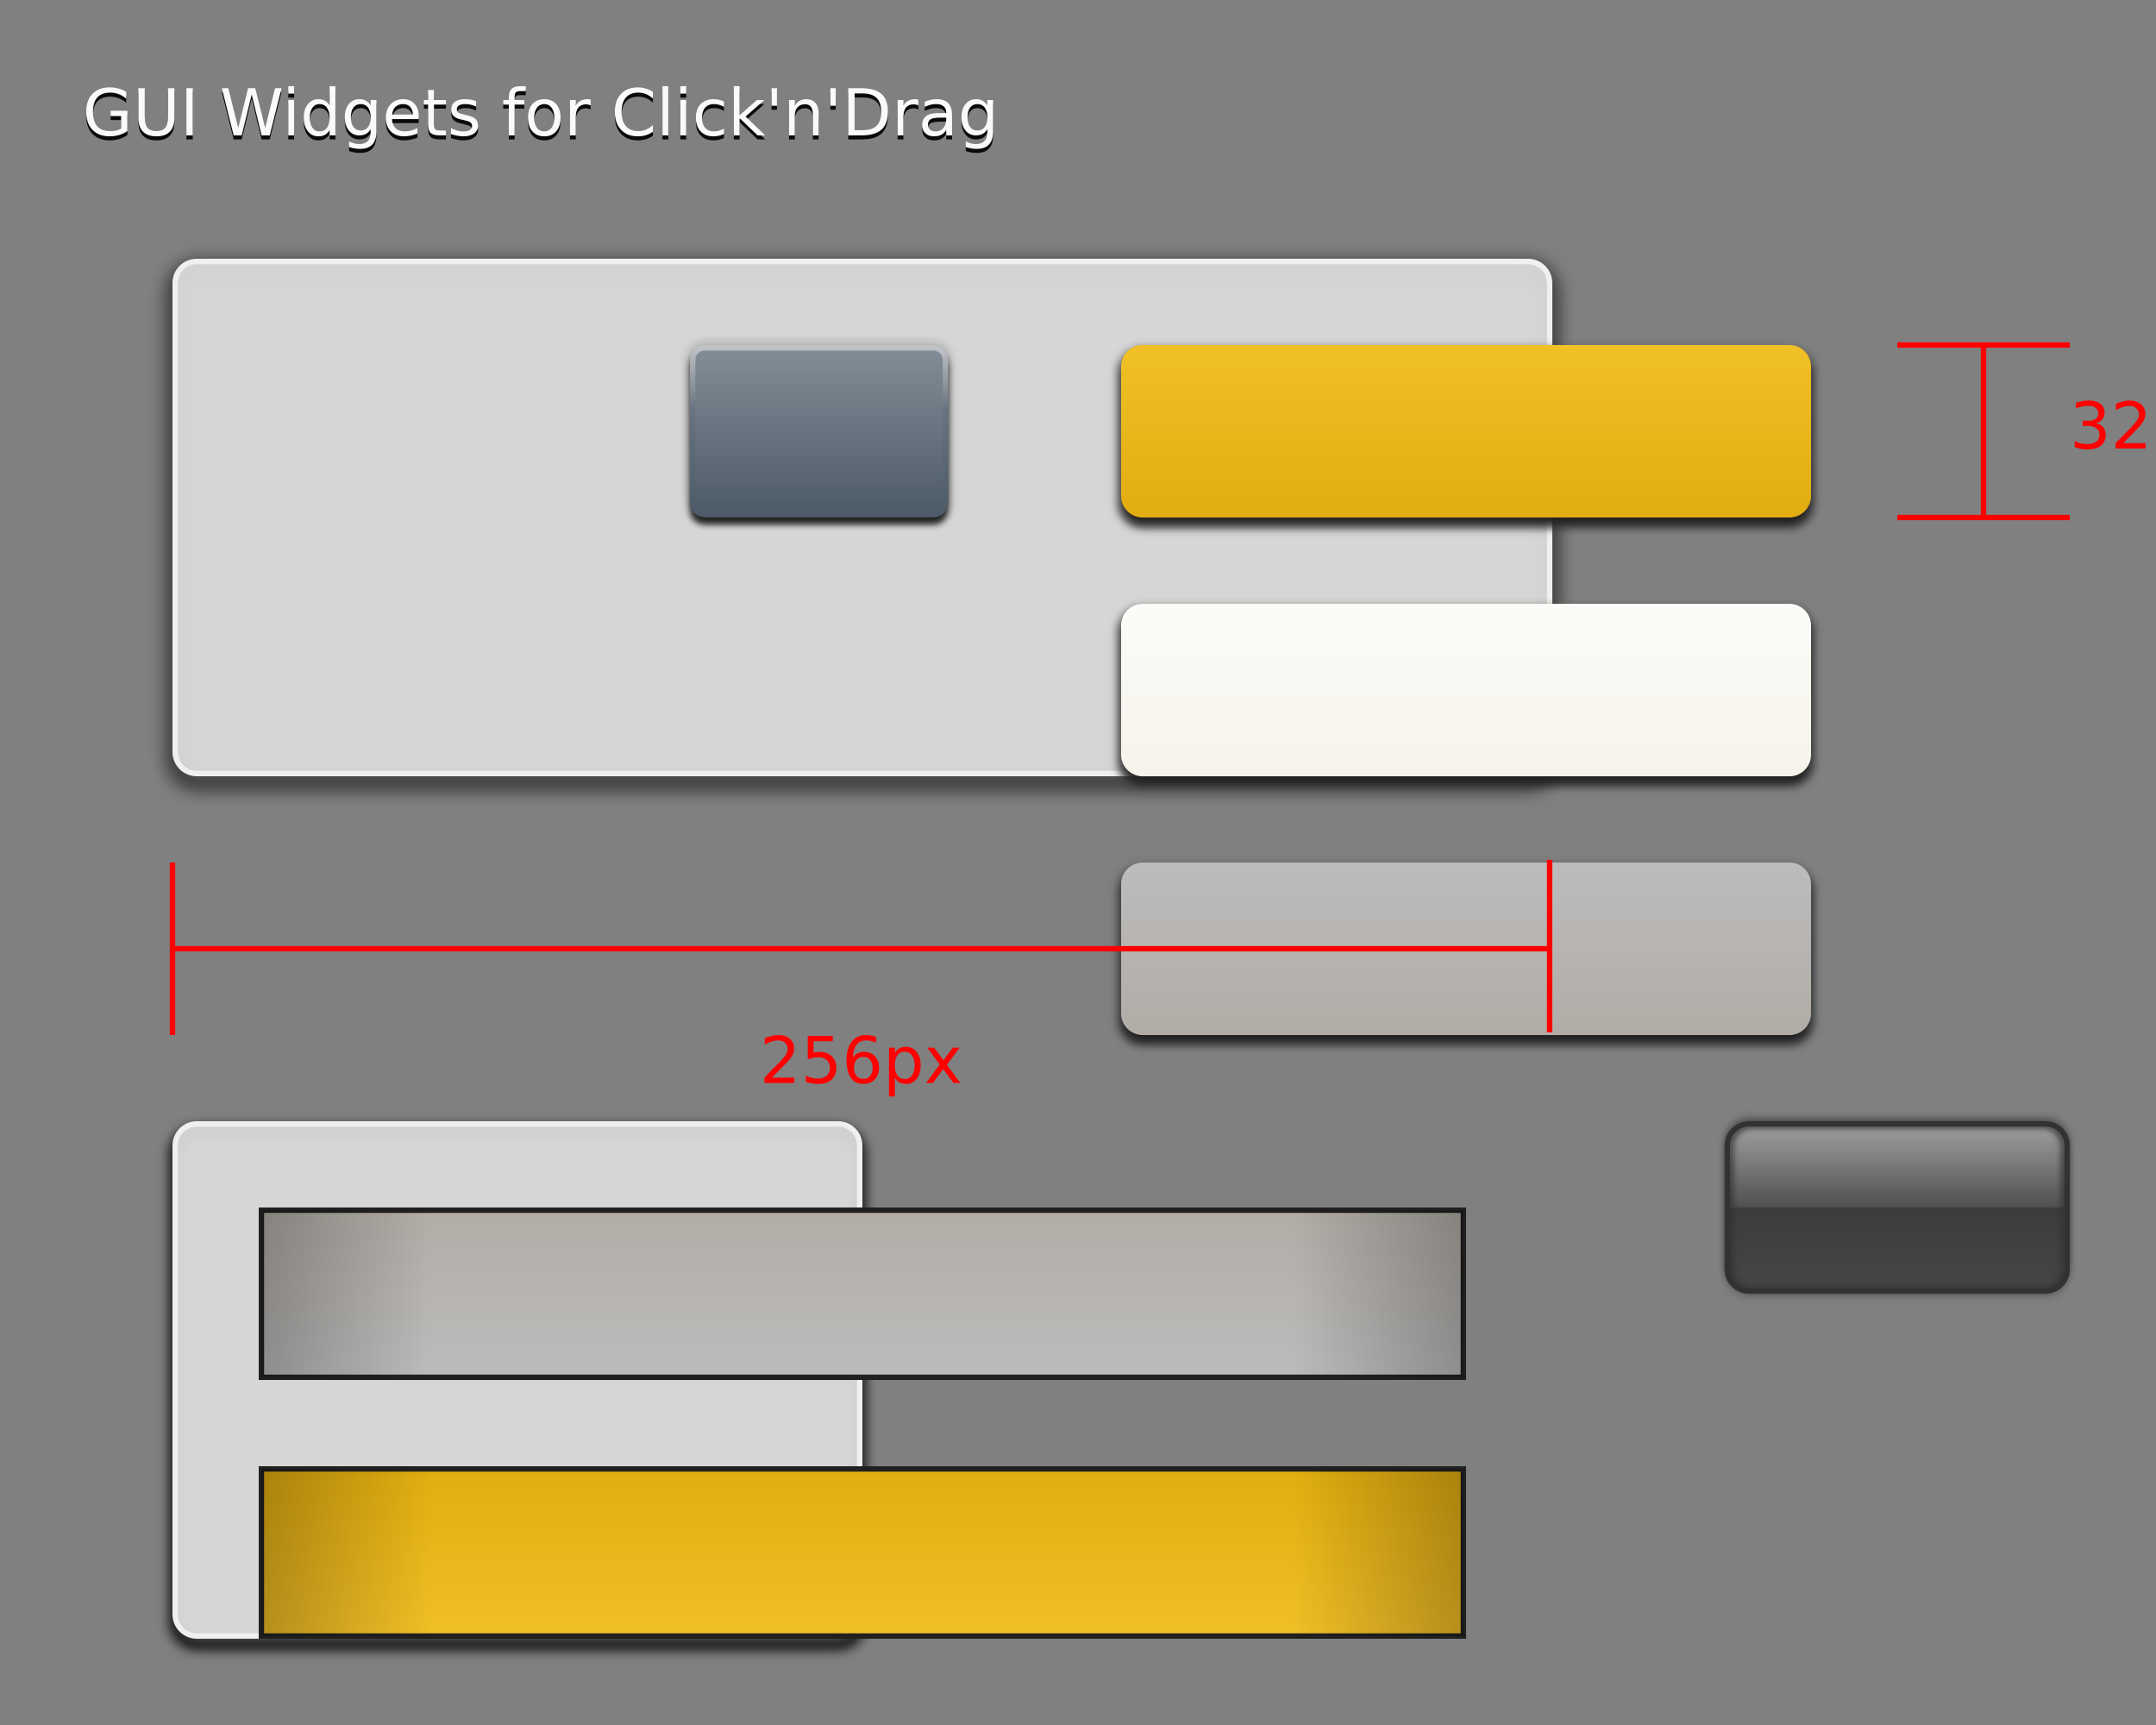
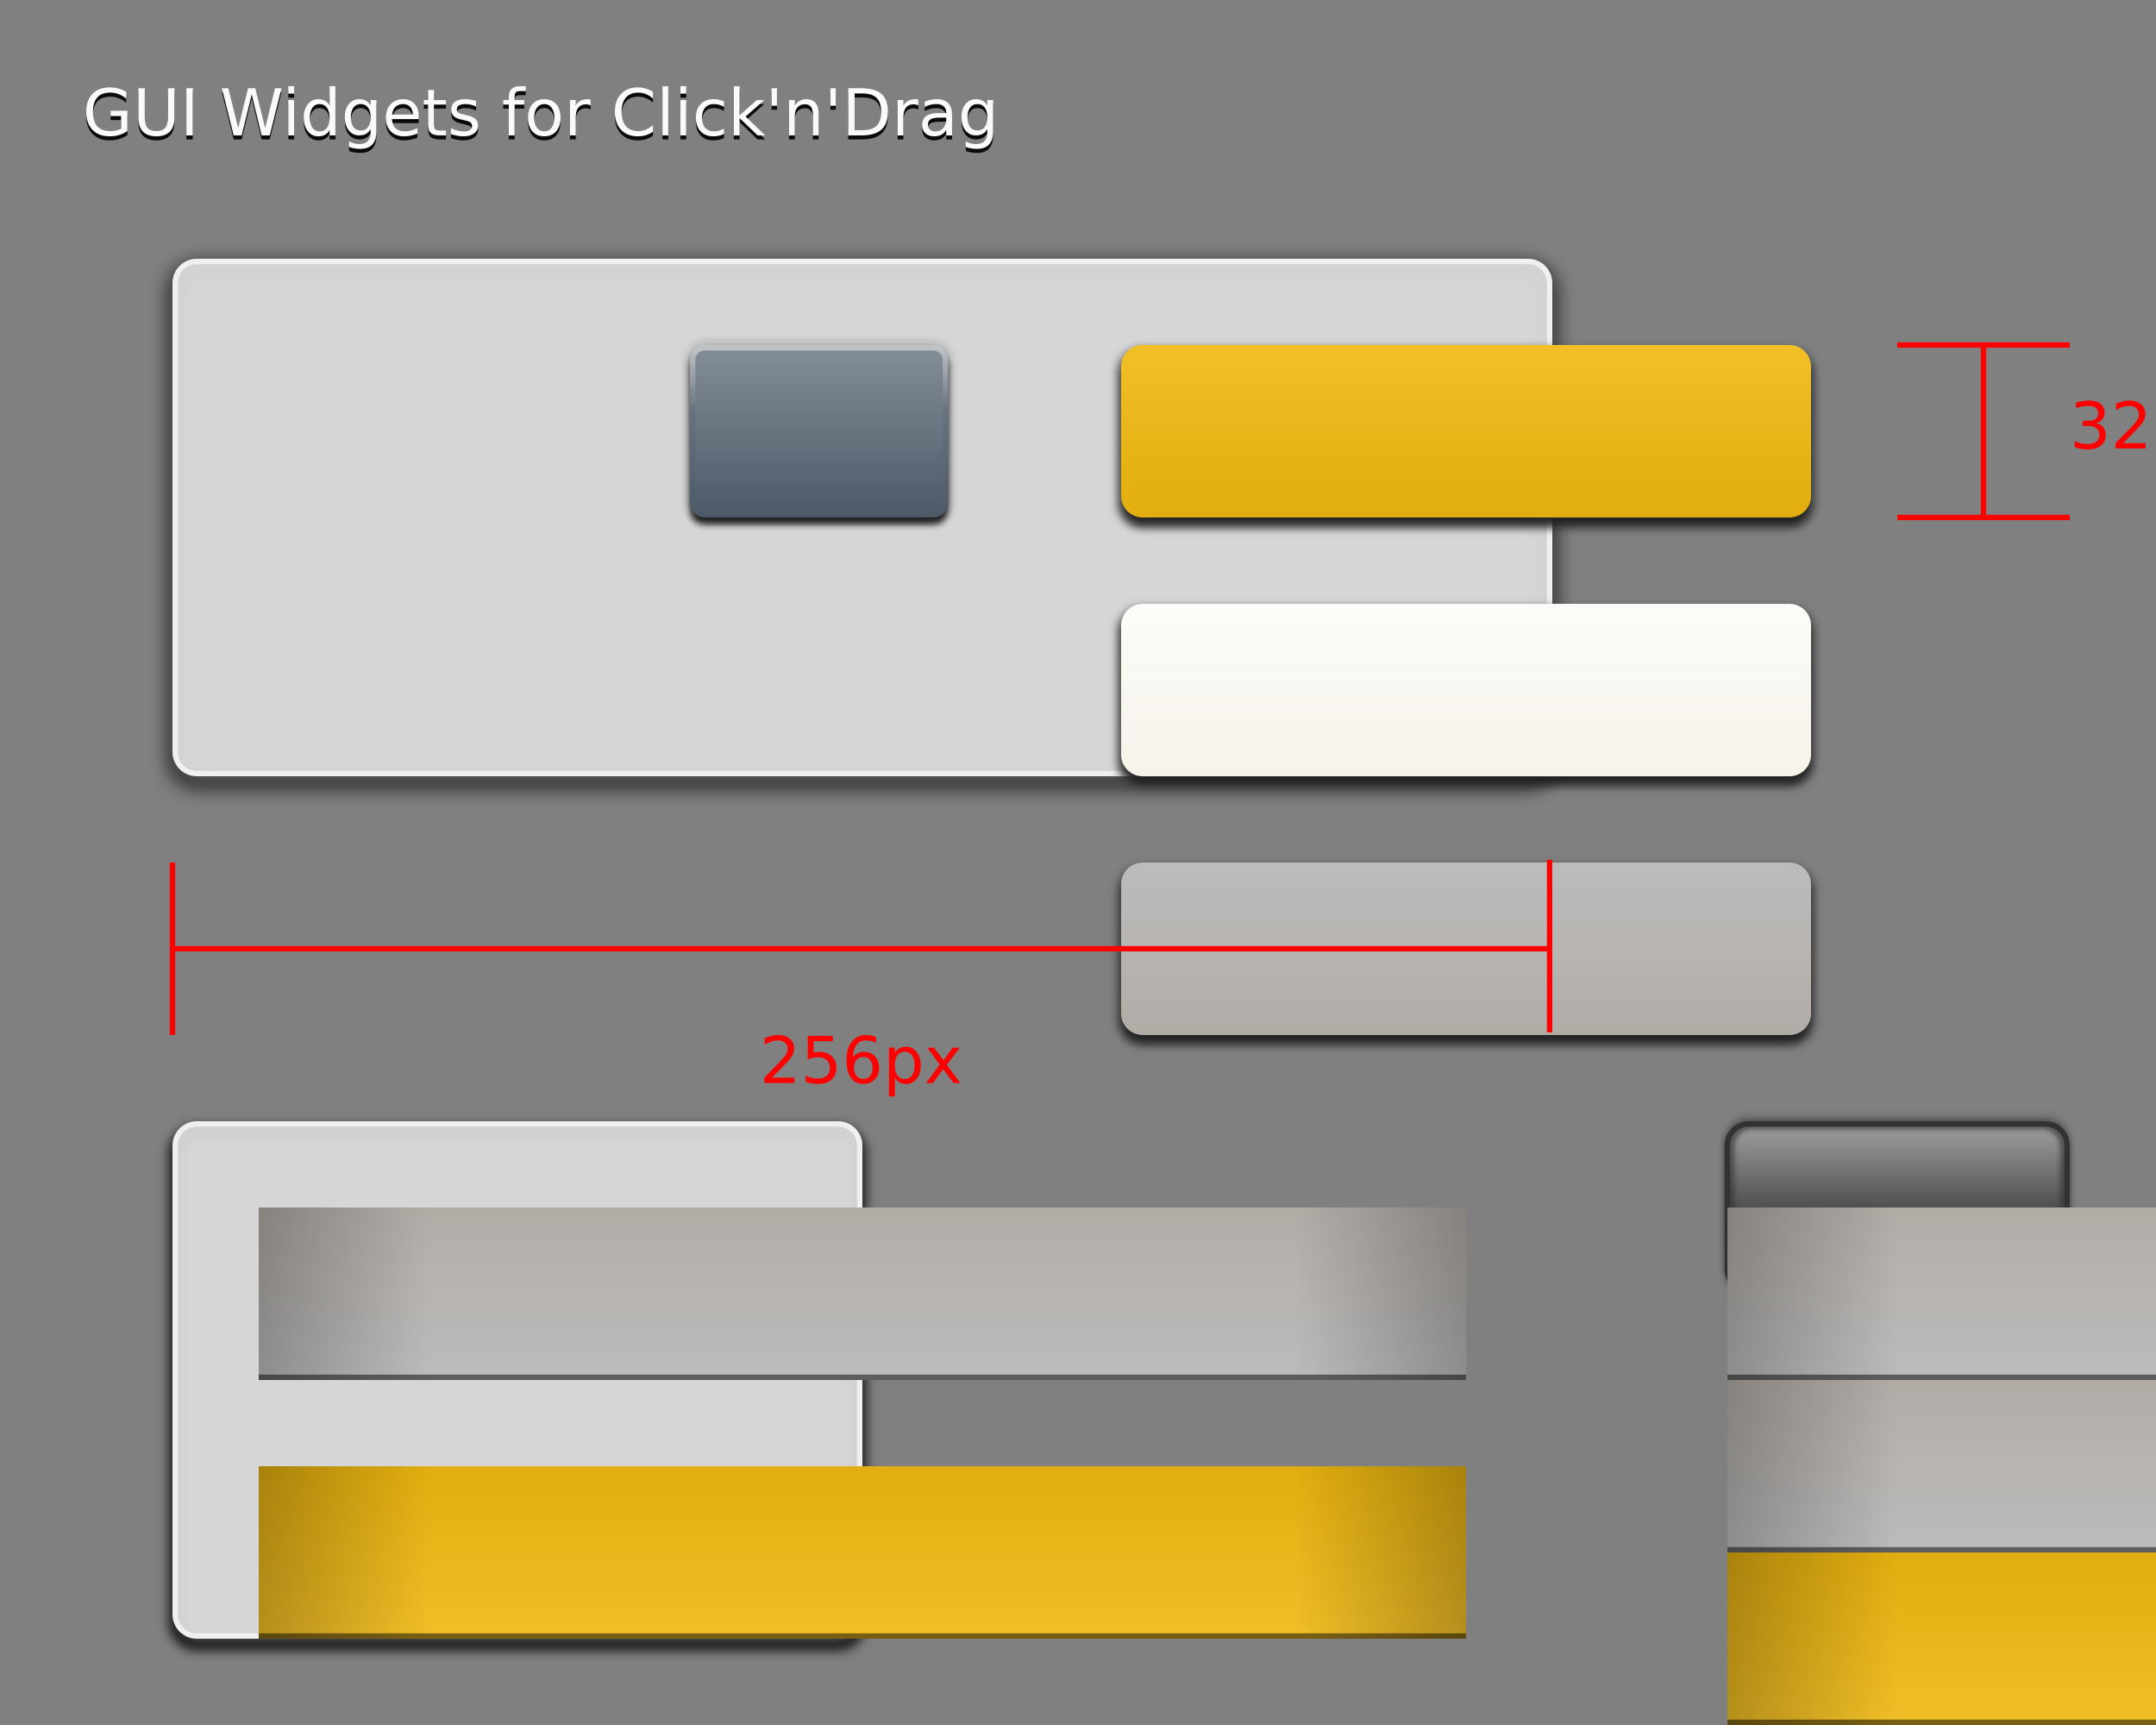
<svg xmlns="http://www.w3.org/2000/svg" xmlns:xlink="http://www.w3.org/1999/xlink" width="400" height="320" id="svg2" version="1.1">
  <defs id="defs4">
    <linearGradient id="linearGradient3970">
      <stop style="stop-color:#000000;stop-opacity:0.251;" offset="0" id="stop3972" />
      <stop id="stop3980" offset="0.143" style="stop-color:#000000;stop-opacity:0;" />
      <stop id="stop3978" offset="0.857" style="stop-color:#000000;stop-opacity:0;" />
      <stop id="stop3974" offset="1" style="stop-color:#000000;stop-opacity:0.251;" />
    </linearGradient>
    <linearGradient id="linearGradient3956">
      <stop id="stop3964" offset="0" style="stop-color:#b2aca6;stop-opacity:1;" />
      <stop style="stop-color:#bcbcbc;stop-opacity:1;" offset="1" id="stop3960" />
    </linearGradient>
    <linearGradient id="linearGradient4115">
      <stop style="stop-color:#bcbcbc;stop-opacity:1;" offset="0" id="stop4117" />
      <stop style="stop-color:#b2aca6;stop-opacity:1;" offset="1" id="stop4119" />
    </linearGradient>
    <linearGradient id="linearGradient4236">
      <stop id="stop4238" offset="0" style="stop-color:#fcfbf8;stop-opacity:1;" />
      <stop id="stop4240" offset="1" style="stop-color:#f6f3ea;stop-opacity:1;" />
    </linearGradient>
    <linearGradient id="linearGradient4218">
      <stop style="stop-color:#f1bf27;stop-opacity:1;" offset="0" id="stop4220" />
      <stop style="stop-color:#e1ad0f;stop-opacity:1;" offset="1" id="stop4222" />
    </linearGradient>
    <linearGradient id="linearGradient4047">
      <stop style="stop-color:#c0c3c6;stop-opacity:1;" offset="0" id="stop4049" />
      <stop id="stop4053" offset="0.372" style="stop-color:#67737f;stop-opacity:1;" />
      <stop id="stop4051" offset="1" style="stop-color:#4d5a68;stop-opacity:1;" />
    </linearGradient>
    <linearGradient id="linearGradient4039">
      <stop style="stop-color:#323232;stop-opacity:1;" offset="0" id="stop4041" />
      <stop style="stop-color:#323232;stop-opacity:0;" offset="1" id="stop4043" />
    </linearGradient>
    <linearGradient id="linearGradient4019">
      <stop style="stop-color:#828c97;stop-opacity:1;" offset="0" id="stop4021" />
      <stop style="stop-color:#202020;stop-opacity:1;" offset="1" id="stop4023" />
    </linearGradient>
    <linearGradient id="linearGradient3946">
      <stop style="stop-color:#808080;stop-opacity:0;" offset="0" id="stop3948" />
      <stop id="stop3950" offset="0.78" style="stop-color:#808080;stop-opacity:0;" />
      <stop id="stop3952" offset="1" style="stop-color:#000000;stop-opacity:0.251;" />
    </linearGradient>
    <linearGradient id="linearGradient3833">
      <stop style="stop-color:#3c3c3c;stop-opacity:1;" offset="0" id="stop3843" />
      <stop style="stop-color:#464646;stop-opacity:1;" offset="1" id="stop3837" />
    </linearGradient>
    <linearGradient id="linearGradient3772">
      <stop style="stop-color:#a0a0a0;stop-opacity:1;" offset="0" id="stop3774" />
      <stop style="stop-color:#505050;stop-opacity:1;" offset="1" id="stop3776" />
    </linearGradient>
    <linearGradient id="linearGradient3773">
      <stop style="stop-color:#5a5a5a;stop-opacity:1;" offset="0" id="stop3777" />
      <stop id="stop3779" offset="1" style="stop-color:#6e6e6e;stop-opacity:1;" />
    </linearGradient>
    <linearGradient id="linearGradient3759">
      <stop id="stop3767" offset="0" style="stop-color:#ffffff;stop-opacity:1;" />
      <stop style="stop-color:#ffffff;stop-opacity:1;" offset="0.5" id="stop3942" />
      <stop style="stop-color:#000000;stop-opacity:0.251;" offset="1" id="stop3763" />
    </linearGradient>
    <linearGradient id="linearGradient3776">
      <stop id="stop3784" offset="0" style="stop-color:#838d97;stop-opacity:1;" />
      <stop style="stop-color:#4d5a68;stop-opacity:1;" offset="1" id="stop3780" />
    </linearGradient>
    <filter id="filter3888" color-interpolation-filters="sRGB">
      <feGaussianBlur stdDeviation="0.6" id="feGaussianBlur3890" />
    </filter>
    <mask maskUnits="userSpaceOnUse" id="mask3927">
      <path style="fill:#400000;fill-opacity:1;stroke:none" d="m 84,296 c -2.216,0 -4,1.784 -4,4 l 0,8 0,8 c 0,2.216 1.784,4 4,4 l 64,0 c 2.216,0 4,-1.784 4,-4 l 0,-8 0,-8 c 0,-2.216 -1.784,-4 -4,-4 l -64,0 z" id="path3929" />
    </mask>
    <filter id="filter3990" color-interpolation-filters="sRGB">
      <feGaussianBlur stdDeviation="0.724" id="feGaussianBlur3992" />
    </filter>
    <linearGradient xlink:href="#linearGradient3773" id="linearGradient4001" gradientUnits="userSpaceOnUse" gradientTransform="translate(-12,-44)" x1="128" y1="360" x2="128" y2="364" />
    <linearGradient xlink:href="#linearGradient3772" id="linearGradient4003" gradientUnits="userSpaceOnUse" gradientTransform="matrix(1.096615,0,0,1.624062,-10.18284,-538.1552)" x1="60" y1="344" x2="60" y2="356" />
    <linearGradient xlink:href="#linearGradient3833" id="linearGradient4005" gradientUnits="userSpaceOnUse" gradientTransform="matrix(1.096615,0,0,1.624062,-10.18284,-538.1552)" x1="52" y1="356" x2="52" y2="368" />
    <filter id="filter4035">
      <feGaussianBlur stdDeviation="1" id="feGaussianBlur4037" />
    </filter>
    <linearGradient xlink:href="#linearGradient3776" id="linearGradient4088" gradientUnits="userSpaceOnUse" gradientTransform="matrix(0.9771126,0,0,0.9672613,22.32493,-221.9092)" x1="96" y1="536" x2="96" y2="568" />
    <linearGradient xlink:href="#linearGradient4047" id="linearGradient4090" gradientUnits="userSpaceOnUse" gradientTransform="matrix(0.9771126,0,0,0.9672613,2.782679,-221.9092)" x1="120" y1="536" x2="120" y2="568" />
    <filter id="filter4094">
      <feGaussianBlur stdDeviation="0.601" id="feGaussianBlur4096" />
    </filter>
    <filter color-interpolation-filters="sRGB" id="filter4198-9">
      <feGaussianBlur stdDeviation="0.807" id="feGaussianBlur4200-5" />
    </filter>
    <filter color-interpolation-filters="sRGB" id="filter4194-5">
      <feGaussianBlur stdDeviation="0.807" id="feGaussianBlur4196-3" />
    </filter>
    <linearGradient xlink:href="#linearGradient4236-6" id="linearGradient4234-8" gradientUnits="userSpaceOnUse" x1="79.956" y1="810.86" x2="79.956" y2="842.86" />
    <linearGradient id="linearGradient4236-6">
      <stop id="stop4238-0" offset="0" style="stop-color:#fcfbf8;stop-opacity:1;" />
      <stop id="stop4240-3" offset="1" style="stop-color:#f6f3ea;stop-opacity:1;" />
    </linearGradient>
    <linearGradient xlink:href="#linearGradient4218-6" id="linearGradient4224-3" x1="79.956" y1="810.86" x2="79.956" y2="842.86" gradientUnits="userSpaceOnUse" />
    <linearGradient id="linearGradient4218-6">
      <stop style="stop-color:#f1bf27;stop-opacity:1;" offset="0" id="stop4220-1" />
      <stop style="stop-color:#e1ad0f;stop-opacity:1;" offset="1" id="stop4222-8" />
    </linearGradient>
    <linearGradient y2="842.86" x2="79.956" y1="810.86" x1="79.956" gradientUnits="userSpaceOnUse" id="linearGradient4283" xlink:href="#linearGradient4218-6" />
    <linearGradient xlink:href="#linearGradient3776" id="linearGradient4433" gradientUnits="userSpaceOnUse" gradientTransform="matrix(0.9771126,0,0,0.9672613,22.32493,-221.9092)" x1="96" y1="536" x2="96" y2="568" />
    <linearGradient xlink:href="#linearGradient4047" id="linearGradient4435" gradientUnits="userSpaceOnUse" gradientTransform="matrix(0.9771126,0,0,0.9672613,2.782679,-221.9092)" x1="120" y1="536" x2="120" y2="568" />
    <linearGradient xlink:href="#linearGradient3773" id="linearGradient4437" gradientUnits="userSpaceOnUse" gradientTransform="translate(-12,-44)" x1="128" y1="360" x2="128" y2="364" />
    <linearGradient xlink:href="#linearGradient3772" id="linearGradient4439" gradientUnits="userSpaceOnUse" gradientTransform="matrix(1.096615,0,0,1.624062,-10.18284,-538.1552)" x1="60" y1="344" x2="60" y2="356" />
    <linearGradient xlink:href="#linearGradient3833" id="linearGradient4441" gradientUnits="userSpaceOnUse" gradientTransform="matrix(1.096615,0,0,1.624062,-10.18284,-538.1552)" x1="52" y1="356" x2="52" y2="368" />
    <linearGradient xlink:href="#linearGradient4236-6" id="linearGradient4443" gradientUnits="userSpaceOnUse" x1="79.956" y1="810.86" x2="79.956" y2="842.86" />
    <linearGradient xlink:href="#linearGradient4218-6" id="linearGradient4445" gradientUnits="userSpaceOnUse" x1="79.956" y1="810.86" x2="79.956" y2="842.86" />
    <filter id="filter4010">
      <feGaussianBlur stdDeviation="1.11" id="feGaussianBlur4012" />
    </filter>
    <filter id="filter4022">
      <feGaussianBlur stdDeviation="1.75" id="feGaussianBlur4024" />
    </filter>
    <linearGradient xlink:href="#linearGradient4115" id="linearGradient4111" gradientUnits="userSpaceOnUse" x1="79.956" y1="810.86" x2="79.956" y2="842.86" gradientTransform="translate(191.9973,-370.8535)" />
    <linearGradient xlink:href="#linearGradient3956" id="linearGradient3962" x1="112" y1="64" x2="112" y2="96" gradientUnits="userSpaceOnUse" gradientTransform="matrix(0.9955357,0,0,0.96875,0.7142857,2.5)" />
    <linearGradient xlink:href="#linearGradient3970" id="linearGradient3976" gradientUnits="userSpaceOnUse" gradientTransform="matrix(0.9955357,0,0,0.96875,0.7142857,2.5)" x1="47.498" y1="80" x2="272.502" y2="80" />
    <linearGradient xlink:href="#linearGradient3956" id="linearGradient3986" gradientUnits="userSpaceOnUse" gradientTransform="matrix(0.9955357,0,0,0.96875,0.7142857,2.5)" x1="112" y1="64" x2="112" y2="96" />
    <linearGradient xlink:href="#linearGradient3970" id="linearGradient3988" gradientUnits="userSpaceOnUse" gradientTransform="matrix(0.9955357,0,0,0.96875,0.7142857,2.5)" x1="47.498" y1="80" x2="272.502" y2="80" />
    <linearGradient xlink:href="#linearGradient3956" id="linearGradient3995" gradientUnits="userSpaceOnUse" gradientTransform="matrix(0.9955357,0,0,0.96875,0.7142857,2.5)" x1="112" y1="64" x2="112" y2="96" />
    <linearGradient xlink:href="#linearGradient3970" id="linearGradient3997" gradientUnits="userSpaceOnUse" gradientTransform="matrix(0.9955357,0,0,0.96875,0.7142857,2.5)" x1="47.498" y1="80" x2="272.502" y2="80" />
    <linearGradient xlink:href="#linearGradient3956" id="linearGradient4007" gradientUnits="userSpaceOnUse" gradientTransform="matrix(0.9955357,0,0,0.96875,0.7142857,2.5)" x1="112" y1="64" x2="112" y2="96" />
    <linearGradient xlink:href="#linearGradient3970" id="linearGradient4009" gradientUnits="userSpaceOnUse" gradientTransform="matrix(0.9955357,0,0,0.96875,0.7142857,2.5)" x1="47.498" y1="80" x2="272.502" y2="80" />
-     <linearGradient xlink:href="#linearGradient4115" id="linearGradient4017" gradientUnits="userSpaceOnUse" gradientTransform="matrix(0.9955357,0,0,0.96875,0.7142857,2.5)" x1="127.857" y1="96.516" x2="127.857" y2="63.484" />
-     <linearGradient xlink:href="#linearGradient4218-6" id="linearGradient4020" gradientUnits="userSpaceOnUse" gradientTransform="matrix(0.9955357,0,0,0.96875,0.7142857,2.5)" x1="127.857" y1="96.516" x2="127.857" y2="63.484" />
-     <linearGradient xlink:href="#linearGradient3970" id="linearGradient4022" gradientUnits="userSpaceOnUse" gradientTransform="matrix(0.9955357,0,0,0.96875,0.7142857,2.5)" x1="47.498" y1="80" x2="272.502" y2="80" />
-     <linearGradient xlink:href="#linearGradient3970" id="linearGradient4024" gradientUnits="userSpaceOnUse" gradientTransform="matrix(0.9955357,0,0,0.96875,0.7142857,2.5)" x1="47.498" y1="80" x2="272.502" y2="80" />
+     <linearGradient xlink:href="#linearGradient3970" id="linearGradient3981" gradientUnits="userSpaceOnUse" gradientTransform="translate(-1.4349773e-8,160)" x1="47.498" y1="80" x2="272.502" y2="80" />
+     <linearGradient xlink:href="#linearGradient4115" id="linearGradient3984" gradientUnits="userSpaceOnUse" gradientTransform="translate(0,160)" x1="127.857" y1="96.516" x2="127.857" y2="63.484" />
+     <linearGradient xlink:href="#linearGradient3970" id="linearGradient3987" gradientUnits="userSpaceOnUse" gradientTransform="translate(-3.4439459e-8,208)" x1="47.498" y1="80" x2="272.502" y2="80" />
+     <linearGradient xlink:href="#linearGradient4218-6" id="linearGradient3990" gradientUnits="userSpaceOnUse" gradientTransform="translate(-3.4439459e-8,208)" x1="127.857" y1="96.516" x2="127.857" y2="63.484" />
+     <linearGradient xlink:href="#linearGradient4115" id="linearGradient4015" gradientUnits="userSpaceOnUse" gradientTransform="translate(0,160)" x1="127.857" y1="96.516" x2="127.857" y2="63.484" />
+     <linearGradient xlink:href="#linearGradient3970" id="linearGradient4017" gradientUnits="userSpaceOnUse" gradientTransform="translate(-1.4349773e-8,160)" x1="47.498" y1="80" x2="272.502" y2="80" />
+     <linearGradient xlink:href="#linearGradient4115" id="linearGradient4027" gradientUnits="userSpaceOnUse" gradientTransform="translate(0,160)" x1="127.857" y1="96.516" x2="127.857" y2="63.484" />
+     <linearGradient xlink:href="#linearGradient3970" id="linearGradient4029" gradientUnits="userSpaceOnUse" gradientTransform="translate(-1.4349773e-8,160)" x1="47.498" y1="80" x2="272.502" y2="80" />
+     <linearGradient xlink:href="#linearGradient4218-6" id="linearGradient4040" gradientUnits="userSpaceOnUse" gradientTransform="translate(-3.4439459e-8,208)" x1="127.857" y1="96.516" x2="127.857" y2="63.484" />
+     <linearGradient xlink:href="#linearGradient3970" id="linearGradient4042" gradientUnits="userSpaceOnUse" gradientTransform="translate(-3.4439459e-8,208)" x1="47.498" y1="80" x2="272.502" y2="80" />
  </defs>
  <g transform="translate(0,-280)" style="display:inline" id="g4363">
    <rect ry="0" rx="0" y="280" x="0" height="320" width="400" id="rect4365" style="fill:#202020;fill-opacity:1;fill-rule:nonzero;stroke:none" />
  </g>
  <g id="layer2" style="display:inline" transform="translate(0,-280)">
    <rect style="fill:#808080;fill-opacity:1;fill-rule:nonzero;stroke:none" id="rect3060" width="400" height="320" x="0" y="280" rx="0" ry="0" />
  </g>
  <g id="g4367" style="display:none" transform="translate(0,-280)">
    <rect style="fill:#e4e4e4;fill-opacity:1;fill-rule:nonzero;stroke:none" id="rect4369" width="400" height="320" x="0" y="280" rx="0" ry="0" />
  </g>
  <g id="layer1" style="opacity:0.66;display:none">
    <rect style="fill:#000000;fill-opacity:1;fill-rule:nonzero;stroke:none" id="rect3142" width="48" height="48" x="0" y="0" rx="0" ry="0" />
    <rect ry="0" rx="0" y="48" x="48" height="48" width="48" id="rect3912" style="fill:#000000;fill-opacity:1;fill-rule:nonzero;stroke:none" />
    <rect ry="0" rx="0" y="0" x="96" height="48" width="48" id="rect3915" style="fill:#000000;fill-opacity:1;fill-rule:nonzero;stroke:none" />
    <rect style="fill:#000000;fill-opacity:1;fill-rule:nonzero;stroke:none" id="rect3917" width="48" height="48" x="144" y="48" rx="0" ry="0" />
    <rect ry="0" rx="0" y="96" x="0" height="48" width="48" id="rect3919" style="fill:#000000;fill-opacity:1;fill-rule:nonzero;stroke:none" />
    <rect style="fill:#000000;fill-opacity:1;fill-rule:nonzero;stroke:none" id="rect3921" width="48" height="48" x="48" y="144" rx="0" ry="0" />
    <rect style="fill:#000000;fill-opacity:1;fill-rule:nonzero;stroke:none" id="rect3923" width="48" height="48" x="96" y="96" rx="0" ry="0" />
    <rect ry="0" rx="0" y="144" x="144" height="48" width="48" id="rect3925" style="fill:#000000;fill-opacity:1;fill-rule:nonzero;stroke:none" />
    <rect ry="0" rx="0" y="0" x="192" height="48" width="48" id="rect3927" style="fill:#000000;fill-opacity:1;fill-rule:nonzero;stroke:none" />
    <rect style="fill:#000000;fill-opacity:1;fill-rule:nonzero;stroke:none" id="rect3929" width="48" height="48" x="240" y="48" rx="0" ry="0" />
    <rect style="fill:#000000;fill-opacity:1;fill-rule:nonzero;stroke:none" id="rect3931" width="48" height="48" x="288" y="0" rx="0" ry="0" />
    <rect ry="0" rx="0" y="48" x="336" height="48" width="48" id="rect3933" style="fill:#000000;fill-opacity:1;fill-rule:nonzero;stroke:none" />
    <rect style="fill:#000000;fill-opacity:1;fill-rule:nonzero;stroke:none" id="rect3935" width="48" height="48" x="192" y="96" rx="0" ry="0" />
    <rect ry="0" rx="0" y="144" x="240" height="48" width="48" id="rect3937" style="fill:#000000;fill-opacity:1;fill-rule:nonzero;stroke:none" />
    <rect ry="0" rx="0" y="96" x="288" height="48" width="48" id="rect3939" style="fill:#000000;fill-opacity:1;fill-rule:nonzero;stroke:none" />
    <rect style="fill:#000000;fill-opacity:1;fill-rule:nonzero;stroke:none" id="rect3941" width="48" height="48" x="336" y="144" rx="0" ry="0" />
    <rect style="fill:#000000;fill-opacity:1;fill-rule:nonzero;stroke:none" id="rect3943" width="48" height="48" x="0" y="192" rx="0" ry="0" />
    <rect ry="0" rx="0" y="240" x="48" height="48" width="48" id="rect3945" style="fill:#000000;fill-opacity:1;fill-rule:nonzero;stroke:none" />
    <rect ry="0" rx="0" y="192" x="96" height="48" width="48" id="rect3947" style="fill:#000000;fill-opacity:1;fill-rule:nonzero;stroke:none" />
    <rect style="fill:#000000;fill-opacity:1;fill-rule:nonzero;stroke:none" id="rect3949" width="48" height="48" x="144" y="240" rx="0" ry="0" />
    <rect ry="0" rx="0" y="192" x="192" height="48" width="48" id="rect3951" style="fill:#000000;fill-opacity:1;fill-rule:nonzero;stroke:none" />
    <rect style="fill:#000000;fill-opacity:1;fill-rule:nonzero;stroke:none" id="rect3953" width="48" height="48" x="240" y="240" rx="0" ry="0" />
    <rect style="fill:#000000;fill-opacity:1;fill-rule:nonzero;stroke:none" id="rect3955" width="48" height="48" x="288" y="192" rx="0" ry="0" />
    <rect ry="0" rx="0" y="240" x="336" height="48" width="48" id="rect3957" style="fill:#000000;fill-opacity:1;fill-rule:nonzero;stroke:none" />
    <rect style="fill:#000000;fill-opacity:1;fill-rule:nonzero;stroke:none" id="rect3959" width="48" height="48" x="0" y="288" rx="0" ry="0" />
    <rect ry="0" rx="0" y="288" x="96" height="48" width="48" id="rect3961" style="fill:#000000;fill-opacity:1;fill-rule:nonzero;stroke:none" />
    <rect ry="0" rx="0" y="288" x="192" height="48" width="48" id="rect3963" style="fill:#000000;fill-opacity:1;fill-rule:nonzero;stroke:none" />
    <rect style="fill:#000000;fill-opacity:1;fill-rule:nonzero;stroke:none" id="rect3965" width="48" height="48" x="288" y="288" rx="0" ry="0" />
    <rect ry="0" rx="0" y="0" x="384" height="48" width="48" id="rect3967" style="fill:#000000;fill-opacity:1;fill-rule:nonzero;stroke:none" />
    <rect style="fill:#000000;fill-opacity:1;fill-rule:nonzero;stroke:none" id="rect3969" width="48" height="48" x="384" y="96" rx="0" ry="0" />
    <rect ry="0" rx="0" y="192" x="384" height="48" width="48" id="rect3971" style="fill:#000000;fill-opacity:1;fill-rule:nonzero;stroke:none" />
    <rect ry="0" rx="0" y="288" x="384" height="48" width="48" id="rect3973" style="fill:#000000;fill-opacity:1;fill-rule:nonzero;stroke:none" />
    <rect ry="0" rx="0" y="0" x="48" height="48" width="48" id="rect4026" style="fill:#ffffff;fill-opacity:1;fill-rule:nonzero;stroke:none" />
    <rect style="fill:#ffffff;fill-opacity:1;fill-rule:nonzero;stroke:none" id="rect4028" width="48" height="48" x="96" y="48" rx="0" ry="0" />
    <rect style="fill:#ffffff;fill-opacity:1;fill-rule:nonzero;stroke:none" id="rect4030" width="48" height="48" x="144" y="0" rx="0" ry="0" />
    <rect ry="0" rx="0" y="48" x="192" height="48" width="48" id="rect4032" style="fill:#ffffff;fill-opacity:1;fill-rule:nonzero;stroke:none" />
    <rect style="fill:#ffffff;fill-opacity:1;fill-rule:nonzero;stroke:none" id="rect4034" width="48" height="48" x="48" y="96" rx="0" ry="0" />
    <rect ry="0" rx="0" y="144" x="96" height="48" width="48" id="rect4036" style="fill:#ffffff;fill-opacity:1;fill-rule:nonzero;stroke:none" />
    <rect ry="0" rx="0" y="96" x="144" height="48" width="48" id="rect4038" style="fill:#ffffff;fill-opacity:1;fill-rule:nonzero;stroke:none" />
    <rect style="fill:#ffffff;fill-opacity:1;fill-rule:nonzero;stroke:none" id="rect4040" width="48" height="48" x="192" y="144" rx="0" ry="0" />
    <rect style="fill:#ffffff;fill-opacity:1;fill-rule:nonzero;stroke:none" id="rect4042" width="48" height="48" x="240" y="0" rx="0" ry="0" />
    <rect ry="0" rx="0" y="48" x="288" height="48" width="48" id="rect4044" style="fill:#ffffff;fill-opacity:1;fill-rule:nonzero;stroke:none" />
    <rect ry="0" rx="0" y="0" x="336" height="48" width="48" id="rect4046" style="fill:#ffffff;fill-opacity:1;fill-rule:nonzero;stroke:none" />
    <rect style="fill:#ffffff;fill-opacity:1;fill-rule:nonzero;stroke:none" id="rect4048" width="48" height="48" x="384" y="48" rx="0" ry="0" />
    <rect ry="0" rx="0" y="96" x="240" height="48" width="48" id="rect4050" style="fill:#ffffff;fill-opacity:1;fill-rule:nonzero;stroke:none" />
    <rect style="fill:#ffffff;fill-opacity:1;fill-rule:nonzero;stroke:none" id="rect4052" width="48" height="48" x="288" y="144" rx="0" ry="0" />
    <rect style="fill:#ffffff;fill-opacity:1;fill-rule:nonzero;stroke:none" id="rect4054" width="48" height="48" x="336" y="96" rx="0" ry="0" />
    <rect ry="0" rx="0" y="144" x="384" height="48" width="48" id="rect4056" style="fill:#ffffff;fill-opacity:1;fill-rule:nonzero;stroke:none" />
    <rect ry="0" rx="0" y="192" x="48" height="48" width="48" id="rect4058" style="fill:#ffffff;fill-opacity:1;fill-rule:nonzero;stroke:none" />
    <rect style="fill:#ffffff;fill-opacity:1;fill-rule:nonzero;stroke:none" id="rect4060" width="48" height="48" x="96" y="240" rx="0" ry="0" />
    <rect style="fill:#ffffff;fill-opacity:1;fill-rule:nonzero;stroke:none" id="rect4062" width="48" height="48" x="144" y="192" rx="0" ry="0" />
    <rect ry="0" rx="0" y="240" x="192" height="48" width="48" id="rect4064" style="fill:#ffffff;fill-opacity:1;fill-rule:nonzero;stroke:none" />
    <rect style="fill:#ffffff;fill-opacity:1;fill-rule:nonzero;stroke:none" id="rect4066" width="48" height="48" x="240" y="192" rx="0" ry="0" />
    <rect ry="0" rx="0" y="240" x="288" height="48" width="48" id="rect4068" style="fill:#ffffff;fill-opacity:1;fill-rule:nonzero;stroke:none" />
    <rect ry="0" rx="0" y="192" x="336" height="48" width="48" id="rect4070" style="fill:#ffffff;fill-opacity:1;fill-rule:nonzero;stroke:none" />
    <rect style="fill:#ffffff;fill-opacity:1;fill-rule:nonzero;stroke:none" id="rect4072" width="48" height="48" x="384" y="240" rx="0" ry="0" />
    <rect ry="0" rx="0" y="288" x="48" height="48" width="48" id="rect4074" style="fill:#ffffff;fill-opacity:1;fill-rule:nonzero;stroke:none" />
    <rect style="fill:#ffffff;fill-opacity:1;fill-rule:nonzero;stroke:none" id="rect4076" width="48" height="48" x="144" y="288" rx="0" ry="0" />
    <rect style="fill:#ffffff;fill-opacity:1;fill-rule:nonzero;stroke:none" id="rect4078" width="48" height="48" x="240" y="288" rx="0" ry="0" />
    <rect ry="0" rx="0" y="288" x="336" height="48" width="48" id="rect4080" style="fill:#ffffff;fill-opacity:1;fill-rule:nonzero;stroke:none" />
    <rect style="fill:#ffffff;fill-opacity:1;fill-rule:nonzero;stroke:none" id="rect4082" width="48" height="48" x="0" y="48" rx="0" ry="0" />
    <rect ry="0" rx="0" y="144" x="0" height="48" width="48" id="rect4084" style="fill:#ffffff;fill-opacity:1;fill-rule:nonzero;stroke:none" />
    <rect style="fill:#ffffff;fill-opacity:1;fill-rule:nonzero;stroke:none" id="rect4086" width="48" height="48" x="0" y="240" rx="0" ry="0" />
  </g>
  <g transform="translate(0,-280)" style="display:inline" id="g4381">
    <g id="g4092">
      <rect ry="4" rx="4" y="329.999" x="32.5" height="95" width="255" id="rect4020" style="fill:none;stroke:#000000;stroke-width:2;stroke-linecap:round;stroke-linejoin:round;stroke-miterlimit:4;stroke-opacity:1;stroke-dasharray:none;stroke-dashoffset:0;filter:url(#filter4022)" />
      <rect style="fill:#dcdcdc;fill-opacity:0.937;stroke:#f0f0f0;stroke-width:1;stroke-linecap:round;stroke-linejoin:round;stroke-miterlimit:4;stroke-opacity:1;stroke-dasharray:none;stroke-dashoffset:0" id="rect4421" width="255" height="95" x="32.5" y="328.5" rx="4" ry="4" />
    </g>
    <g id="g4096">
      <rect style="fill:none;stroke:#000000;stroke-width:2;stroke-linecap:round;stroke-linejoin:round;stroke-miterlimit:4;stroke-opacity:1;stroke-dasharray:none;stroke-dashoffset:0;filter:url(#filter4010)" id="rect4008" width="127" height="94.992" x="32.5" y="490.011" rx="4" ry="4" />
      <rect ry="4" rx="4" y="488.5" x="32.5" height="94.992" width="127" id="rect4000" style="fill:#dcdcdc;fill-opacity:0.937;stroke:#f0f0f0;stroke-width:1;stroke-linecap:round;stroke-linejoin:round;stroke-miterlimit:4;stroke-opacity:1;stroke-dasharray:none;stroke-dashoffset:0" />
    </g>
  </g>
  <g id="layer3" style="display:inline" transform="translate(0,-280)">
    <g id="g3994" transform="matrix(0.7984925,0,0,0.7951126,304.0743,472.1784)">
      <rect transform="matrix(1.096615,0,0,1.624062,-67.20685,-460.2002)" style="fill:none;stroke:url(#linearGradient4437);stroke-width:1.881;stroke-linejoin:round;stroke-miterlimit:4;stroke-opacity:1;stroke-dasharray:none;filter:url(#filter3888)" id="rect3866" width="72" height="24" x="80" y="296" ry="3.098" rx="4.568" />
      <path id="rect3845" d="m 24.909,20.522 70.183,0 c 2.43,0 4.386,2.477 4.386,6.496 l 0,14.879 -78.956,0 0,-14.879 c 0,-4.218 1.956,-6.496 4.386,-6.496 z" style="fill:url(#linearGradient4439);fill-opacity:1;stroke:none" />
      <path style="fill:url(#linearGradient4441);fill-opacity:1;stroke:none" d="m 24.909,59.5 70.183,0 c 2.43,0 4.386,-2.367 4.386,-6.496 l 0,-12.992 -78.956,0 0,12.992 c 0,4.107 1.956,6.496 4.386,6.496 z" id="path3848" />
      <rect style="fill:none;stroke:#323232;stroke-width:1.255;stroke-linejoin:round;stroke-opacity:1;filter:url(#filter3990)" id="rect3988" width="77.542" height="38.27" x="21.23" y="20.876" ry="5.031" rx="5.009" />
      <rect rx="5.009" ry="5.031" y="20.522" x="20.522" height="38.977" width="78.956" id="rect3831" style="fill:none;stroke:#323232;stroke-width:1.255;stroke-linejoin:round;stroke-opacity:1" />
    </g>
    <g id="g4098" transform="translate(31.92035,47.97816)">
      <rect transform="matrix(0.9771126,0,0,0.9672613,2.145944,9.70212)" style="fill:none;stroke:#323232;stroke-width:1.029;stroke-opacity:0.502;filter:url(#filter4035)" id="rect4017" width="48" height="32" x="96.652" y="296.549" ry="2.326" rx="2.303" />
      <rect transform="matrix(0.9771126,0,0,0.9672613,2.145944,9.70212)" style="fill:#202020;fill-opacity:1;fill-rule:nonzero;stroke:#202020;stroke-opacity:1;filter:url(#filter4094)" id="rect4055" width="48" height="32" x="96.652" y="297.955" ry="2.326" rx="2.303" />
      <rect rx="2.25" ry="2.25" y="296.543" x="96.585" height="30.952" width="46.901" id="rect4007" style="fill:url(#linearGradient4433);fill-opacity:1;fill-rule:nonzero;stroke:url(#linearGradient4435);stroke-width:1" />
    </g>
    <g id="g4202" transform="translate(191.9973,-466.8596)">
      <rect style="fill:none;stroke:#404040;stroke-width:2;stroke-linejoin:round;stroke-miterlimit:4;stroke-opacity:0.502;stroke-dasharray:none;filter:url(#filter4198-9)" id="rect4188" width="128" height="32" x="16" y="812.112" rx="4" ry="4" />
      <rect style="fill:#202020;fill-opacity:1;fill-rule:nonzero;stroke:none;filter:url(#filter4194-5)" id="rect4186" width="128" height="32" x="16" y="812.362" rx="4" ry="4" />
      <rect ry="4" rx="4" y="810.862" x="16" height="32" width="128" id="rect4184" style="fill:url(#linearGradient4445);fill-opacity:1;fill-rule:nonzero;stroke:none" />
    </g>
    <g transform="translate(191.9973,-418.8489)" id="g4226">
      <rect ry="4" rx="4" y="812.112" x="16" height="32" width="128" id="rect4228" style="fill:none;stroke:#404040;stroke-width:2;stroke-linejoin:round;stroke-miterlimit:4;stroke-opacity:0.502;stroke-dasharray:none;filter:url(#filter4198-9)" />
      <rect ry="4" rx="4" y="812.362" x="16" height="32" width="128" id="rect4230" style="fill:#202020;fill-opacity:1;fill-rule:nonzero;stroke:none;filter:url(#filter4194-5)" />
      <rect style="fill:url(#linearGradient4443);fill-opacity:1;fill-rule:nonzero;stroke:none" id="rect4232" width="128" height="32" x="16" y="810.862" rx="4" ry="4" />
    </g>
    <g id="g4121">
      <rect style="fill:none;stroke:#404040;stroke-width:2;stroke-linejoin:round;stroke-miterlimit:4;stroke-opacity:0.502;stroke-dasharray:none;filter:url(#filter4198-9)" id="rect4102" width="128" height="32" x="207.997" y="441.259" rx="4" ry="4" />
      <rect style="fill:#202020;fill-opacity:1;fill-rule:nonzero;stroke:none;filter:url(#filter4194-5)" id="rect4104" width="128" height="32" x="207.997" y="441.509" rx="4" ry="4" />
      <rect ry="4" rx="4" y="440.009" x="207.997" height="32" width="128" id="rect4106" style="fill:url(#linearGradient4111);fill-opacity:1;fill-rule:nonzero;stroke:none" />
    </g>
  </g>
  <g id="layer5" style="display:inline">
-     <g id="g3982" transform="translate(0,160)">
-       <rect ry="0" rx="0" y="64.5" x="48.5" height="31" width="223" id="rect3186" style="fill:url(#linearGradient4017);fill-opacity:1;fill-rule:nonzero;stroke:#202020;stroke-width:1;stroke-linecap:round;stroke-linejoin:miter;stroke-miterlimit:4;stroke-opacity:1;stroke-dasharray:none;stroke-dashoffset:0" />
-       <rect style="fill:url(#linearGradient4024);fill-opacity:1;fill-rule:nonzero;stroke:none" id="rect3968" width="223" height="31" x="48.5" y="64.5" rx="0" ry="0" />
-     </g>
-     <g id="g4001" transform="translate(-2.9802322e-8,208)">
-       <rect style="fill:url(#linearGradient4020);fill-opacity:1;fill-rule:nonzero;stroke:#202020;stroke-width:1;stroke-linecap:round;stroke-linejoin:miter;stroke-miterlimit:4;stroke-opacity:1;stroke-dasharray:none;stroke-dashoffset:0" id="rect4003" width="223" height="31" x="48.5" y="64.5" rx="0" ry="0" />
-       <rect ry="0" rx="0" y="64.5" x="48.5" height="31" width="223" id="rect4005" style="fill:url(#linearGradient4022);fill-opacity:1;fill-rule:nonzero;stroke:none" />
+     <g id="g4001">
+       <rect style="fill:url(#linearGradient3990);fill-opacity:1;fill-rule:nonzero;stroke:none" id="rect4003" width="224" height="32" x="48" y="272" rx="0" ry="0" />
+       <rect ry="0" rx="0" y="272" x="48" height="32" width="224" id="rect4005" style="fill:url(#linearGradient3987);fill-opacity:1;fill-rule:nonzero;stroke:none" />
+       <path id="path3992" d="m 48,303.5 224,0" style="fill:none;stroke:#000000;stroke-width:1px;stroke-linecap:butt;stroke-linejoin:miter;stroke-opacity:0.502" />
+     </g>
+     <g id="g3996">
+       <rect ry="0" rx="0" y="224" x="48" height="32" width="224" id="rect3186" style="fill:url(#linearGradient3984);fill-opacity:1;fill-rule:nonzero;stroke:none" />
+       <rect style="fill:url(#linearGradient3981);fill-opacity:1;fill-rule:nonzero;stroke:none" id="rect3968" width="224" height="32" x="48" y="224" rx="0" ry="0" />
+       <path style="fill:none;stroke:#000000;stroke-width:1px;stroke-linecap:butt;stroke-linejoin:miter;stroke-opacity:0.502" d="m 48,255.5 224,0" id="path3994" />
+     </g>
+     <g id="g4006" transform="translate(272.5,0)">
+       <rect style="fill:url(#linearGradient4015);fill-opacity:1;fill-rule:nonzero;stroke:none" id="rect4009" width="224" height="32" x="48" y="224" rx="0" ry="0" />
+       <rect ry="0" rx="0" y="224" x="48" height="32" width="224" id="rect4011" style="fill:url(#linearGradient4017);fill-opacity:1;fill-rule:nonzero;stroke:none" />
+       <path id="path4013" d="m 48,255.5 224,0" style="fill:none;stroke:#000000;stroke-width:1px;stroke-linecap:butt;stroke-linejoin:miter;stroke-opacity:0.502" />
+     </g>
+     <g transform="translate(272.5,32)" id="g4019">
+       <rect ry="0" rx="0" y="224" x="48" height="32" width="224" id="rect4021" style="fill:url(#linearGradient4027);fill-opacity:1;fill-rule:nonzero;stroke:none" />
+       <rect style="fill:url(#linearGradient4029);fill-opacity:1;fill-rule:nonzero;stroke:none" id="rect4023" width="224" height="32" x="48" y="224" rx="0" ry="0" />
+       <path style="fill:none;stroke:#000000;stroke-width:1px;stroke-linecap:butt;stroke-linejoin:miter;stroke-opacity:0.502" d="m 48,255.5 224,0" id="path4025" />
+     </g>
+     <g id="g4031" transform="translate(272.5,16)">
+       <rect ry="0" rx="0" y="272" x="48" height="32" width="224" id="rect4033" style="fill:url(#linearGradient4040);fill-opacity:1;fill-rule:nonzero;stroke:none" />
+       <rect style="fill:url(#linearGradient4042);fill-opacity:1;fill-rule:nonzero;stroke:none" id="rect4035" width="224" height="32" x="48" y="272" rx="0" ry="0" />
+       <path style="fill:none;stroke:#000000;stroke-width:1px;stroke-linecap:butt;stroke-linejoin:miter;stroke-opacity:0.502" d="m 48,303.5 224,0" id="path4037" />
    </g>
  </g>
  <g id="layer4" style="display:inline">
    <g id="g3096" style="stroke:#ff0000;stroke-opacity:1">
      <path id="path3090" d="m 352,64 32,0" style="fill:none;stroke:#ff0000;stroke-width:1px;stroke-linecap:butt;stroke-linejoin:miter;stroke-opacity:1" />
      <path id="path3092" d="m 368,64 0,32" style="fill:none;stroke:#ff0000;stroke-width:1px;stroke-linecap:butt;stroke-linejoin:miter;stroke-opacity:1" />
      <path id="path3094" d="m 352,96 32,0" style="fill:none;stroke:#ff0000;stroke-width:1px;stroke-linecap:butt;stroke-linejoin:miter;stroke-opacity:1" />
    </g>
    <text xml:space="preserve" style="font-size:12px;font-style:normal;font-variant:normal;font-weight:normal;font-stretch:normal;text-align:start;line-height:120%;letter-spacing:0px;word-spacing:0px;writing-mode:lr-tb;text-anchor:start;fill:#ff0000;fill-opacity:1;stroke:none;font-family:Bitstream Vera Sans;-inkscape-font-specification:Bitstream Vera Sans" x="384" y="83.205" id="text3869">
      <tspan id="tspan3871" x="384" y="83.205">32px</tspan>
    </text>
    <g id="g3898">
      <path style="fill:none;stroke:#ff0000;stroke-width:1px;stroke-linecap:butt;stroke-linejoin:miter;stroke-opacity:1" d="m 287.5,159.5 0,32" id="path3875" />
      <path style="fill:none;stroke:#ff0000;stroke-width:1px;stroke-linecap:butt;stroke-linejoin:miter;stroke-opacity:1" d="M 288,176 32,176" id="path3877" />
      <path style="fill:none;stroke:#ff0000;stroke-width:1px;stroke-linecap:butt;stroke-linejoin:miter;stroke-opacity:1" d="m 32,160 0,32" id="path3879" />
    </g>
    <text id="text3884" y="200.906" x="140.937" style="font-size:12px;font-style:normal;font-variant:normal;font-weight:normal;font-stretch:normal;text-align:start;line-height:120%;letter-spacing:0px;word-spacing:0px;writing-mode:lr-tb;text-anchor:start;fill:#ff0000;fill-opacity:1;stroke:none;font-family:Bitstream Vera Sans;-inkscape-font-specification:Bitstream Vera Sans" xml:space="preserve">
      <tspan y="200.906" x="140.937" id="tspan3886">256px</tspan>
    </text>
    <g id="g3903" transform="translate(0,80)">
      <path id="path3888" d="m 160,240 0,32" style="fill:none;stroke:#ff0000;stroke-width:1px;stroke-linecap:butt;stroke-linejoin:miter;stroke-opacity:1" />
      <path id="path3890" d="M 160,256 32,256" style="fill:none;stroke:#ff0000;stroke-width:1px;stroke-linecap:butt;stroke-linejoin:miter;stroke-opacity:1" />
      <path id="path3892" d="m 32,240 0,32" style="fill:none;stroke:#ff0000;stroke-width:1px;stroke-linecap:butt;stroke-linejoin:miter;stroke-opacity:1" />
    </g>
    <text xml:space="preserve" style="font-size:12px;font-style:normal;font-variant:normal;font-weight:normal;font-stretch:normal;text-align:start;line-height:120%;letter-spacing:0px;word-spacing:0px;writing-mode:lr-tb;text-anchor:start;fill:#ff0000;fill-opacity:1;stroke:none;font-family:Bitstream Vera Sans;-inkscape-font-specification:Bitstream Vera Sans" x="76.717" y="360.906" id="text3894">
      <tspan id="tspan3896" x="76.717" y="360.906">128px</tspan>
    </text>
    <g transform="translate(-199.6543,-280)" style="display:inline" id="g4375">
      <text xml:space="preserve" style="font-size:12px;font-style:normal;font-variant:normal;font-weight:normal;font-stretch:normal;text-align:start;line-height:120%;letter-spacing:0px;word-spacing:0px;writing-mode:lr-tb;text-anchor:start;fill:#0a0a0a;fill-opacity:1;stroke:none;font-family:Bitstream Vera Sans;-inkscape-font-specification:Bitstream Vera Sans" x="214.98" y="305.867" id="text4371">
        <tspan id="tspan4373" x="214.98" y="305.867">GUI Widgets for Click'n'Drag</tspan>
      </text>
      <text id="text4348" y="305.117" x="214.98" style="font-size:12px;font-style:normal;font-variant:normal;font-weight:normal;font-stretch:normal;text-align:start;line-height:120%;letter-spacing:0px;word-spacing:0px;writing-mode:lr-tb;text-anchor:start;fill:#fafafa;fill-opacity:1;stroke:none;font-family:Bitstream Vera Sans;-inkscape-font-specification:Bitstream Vera Sans" xml:space="preserve">
        <tspan y="305.117" x="214.98" id="tspan4350">GUI Widgets for Click'n'Drag</tspan>
      </text>
    </g>
  </g>
</svg>
